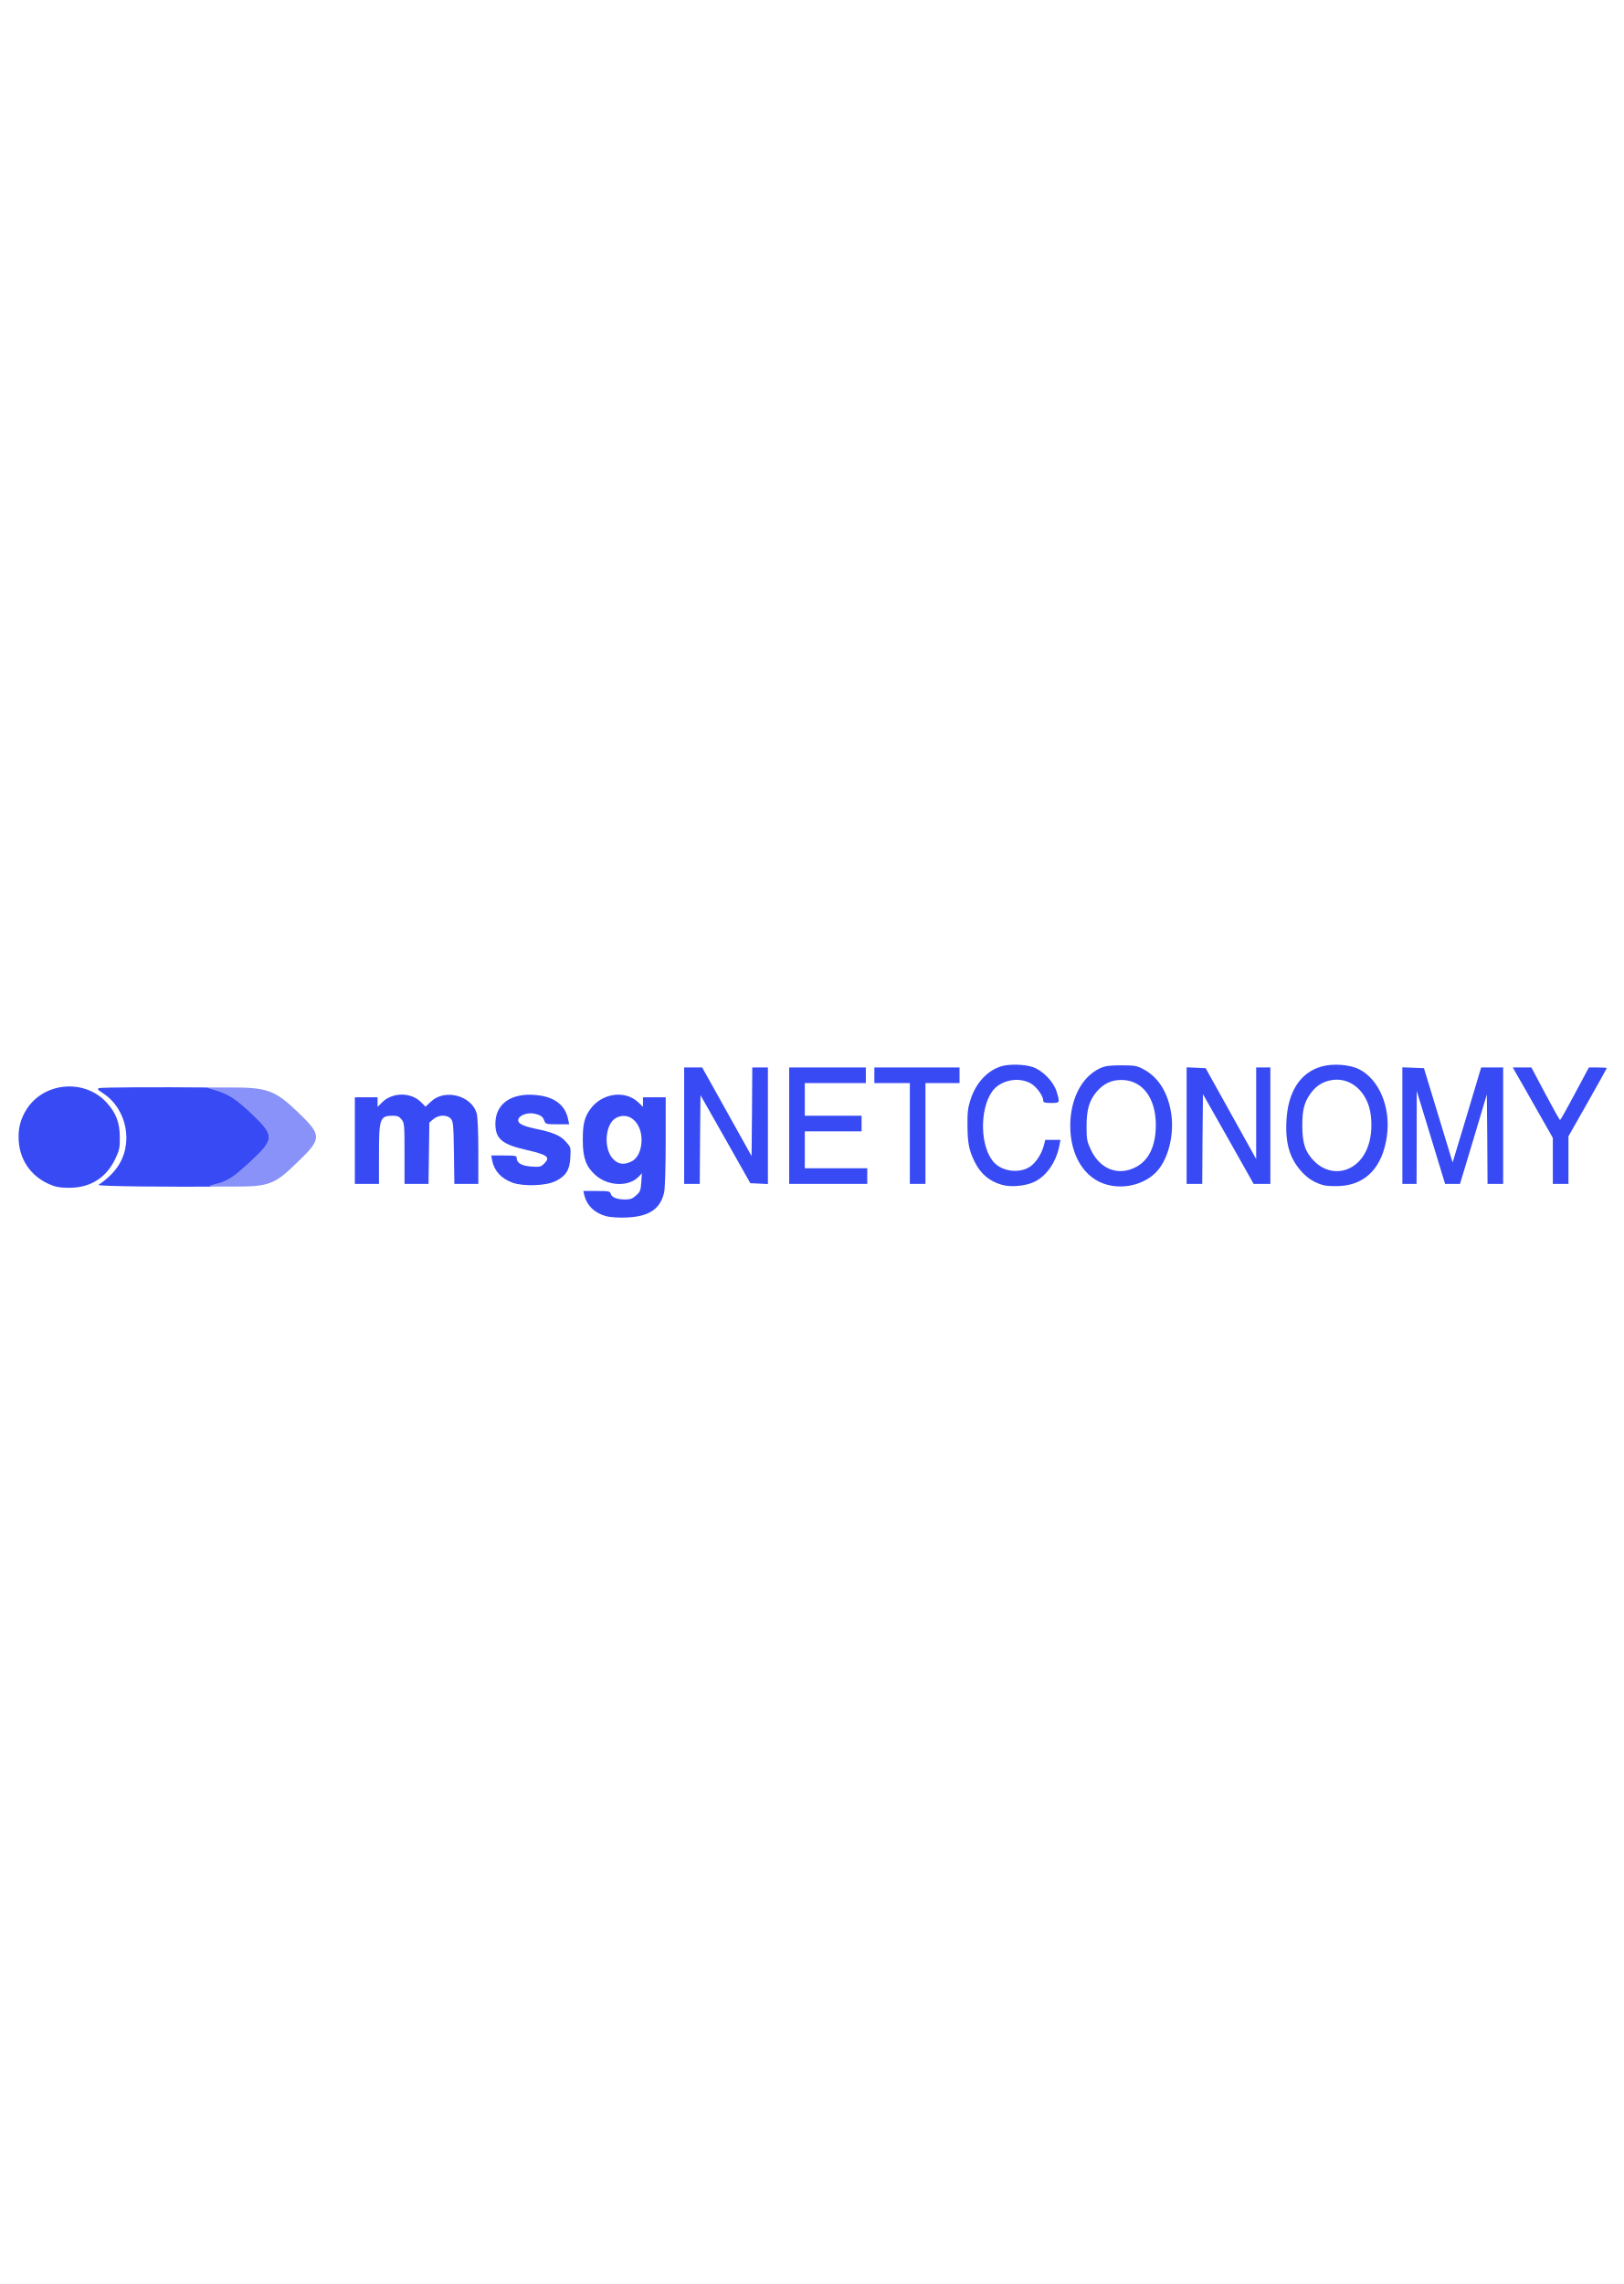
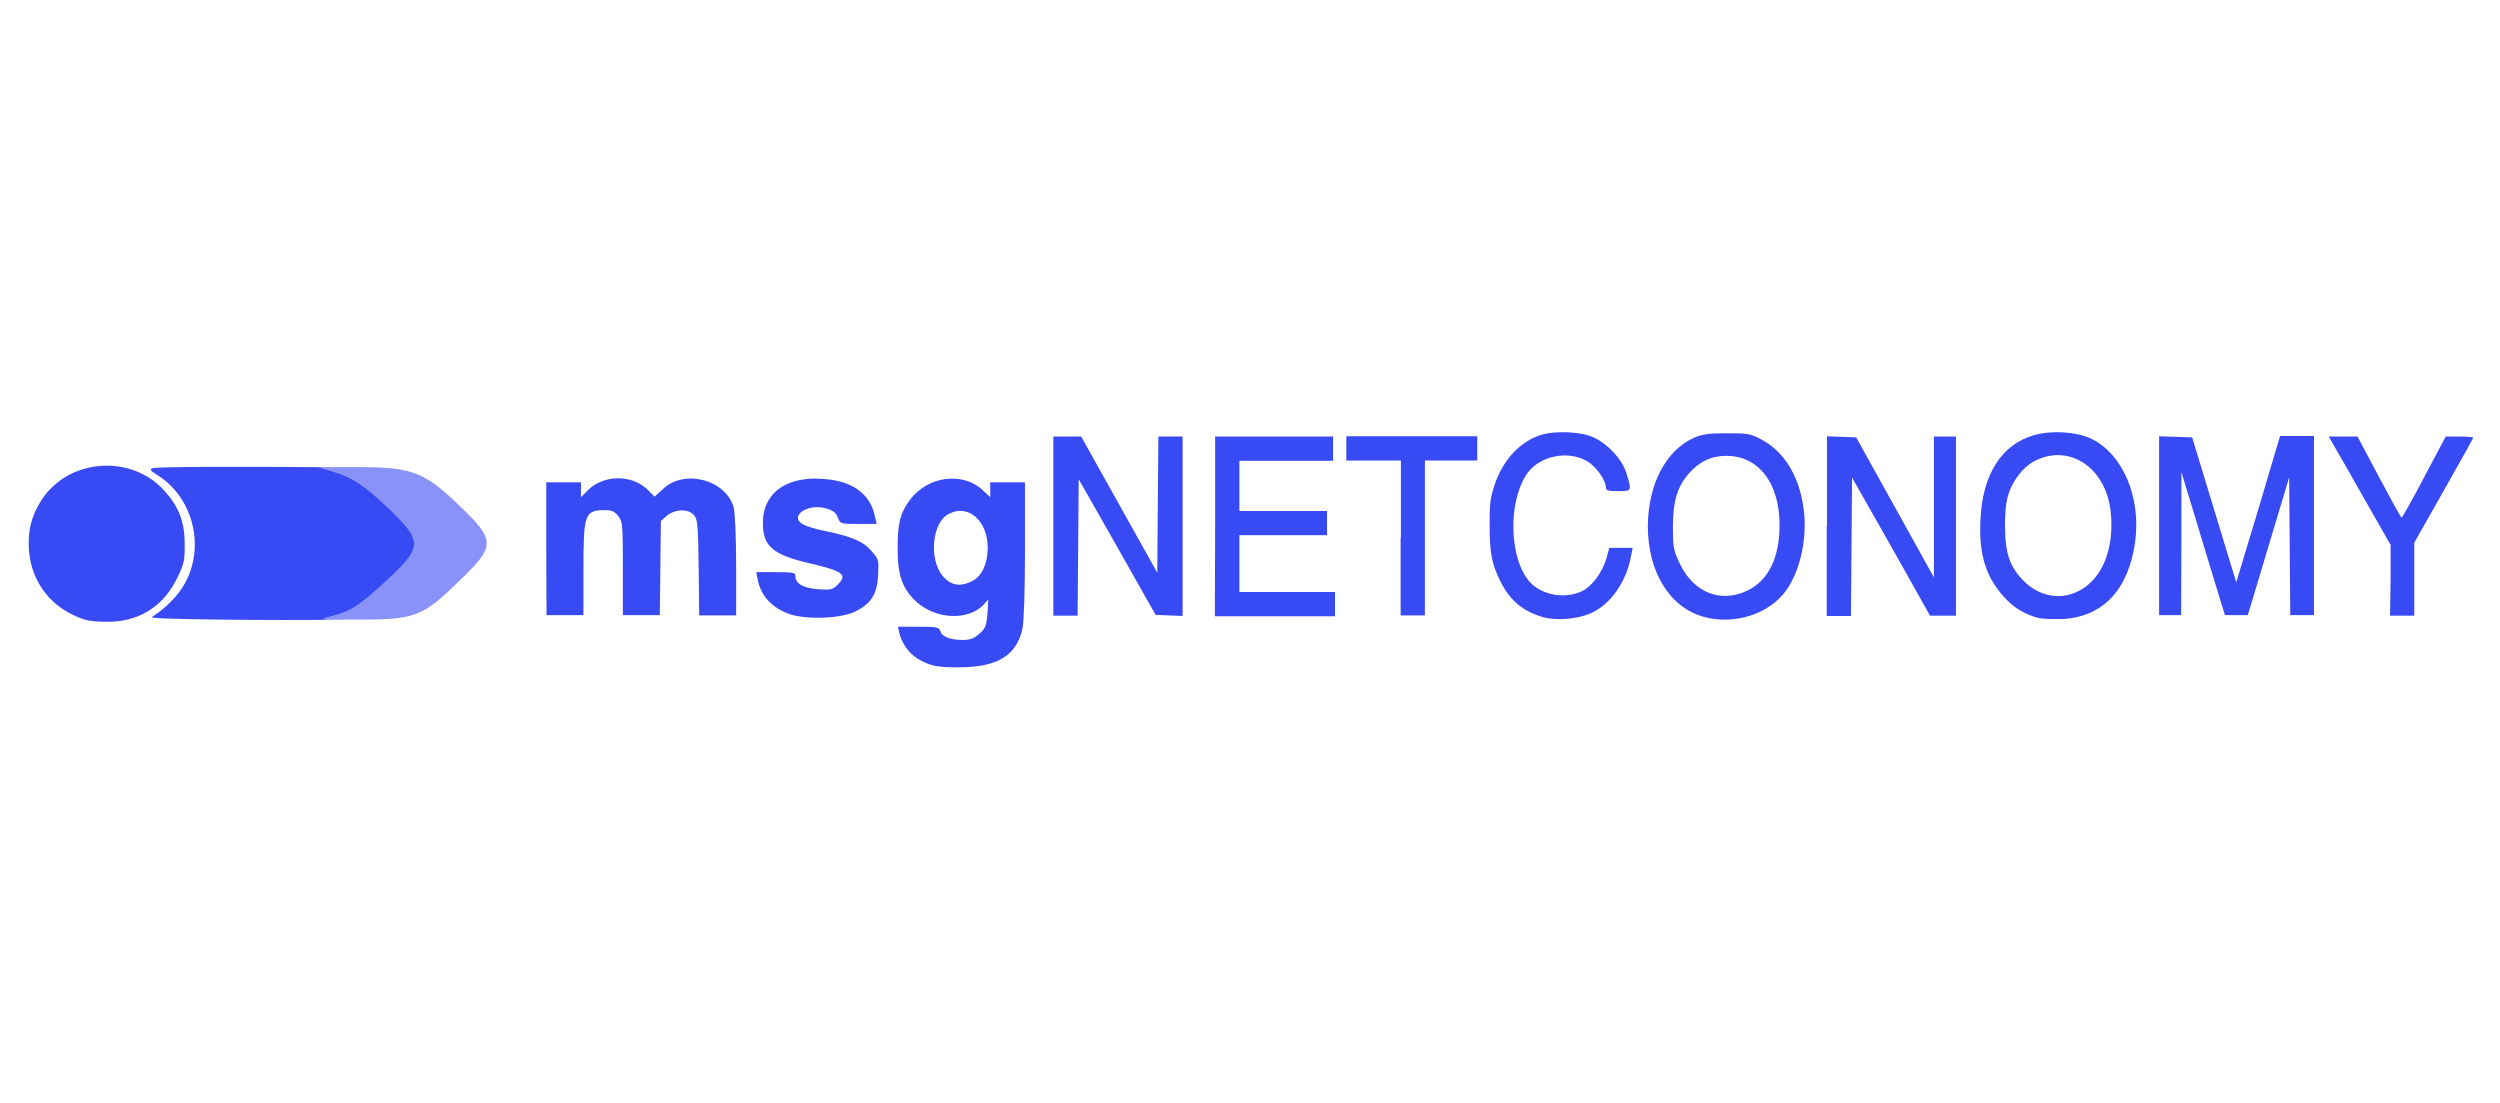
- <svg xmlns="http://www.w3.org/2000/svg" enable-background="new 0 0 907.09 1275.59" height="1275.59" viewBox="0 0 907.09 1275.59" width="907.09">
+ <svg xmlns="http://www.w3.org/2000/svg" enable-background="new 0 0 907.1 400" viewBox="0 0 907.1 400">
  <g fill="#384af4">
-     <path d="m338.414 679.185c-6.422-1.823-10.625-5.946-12.052-11.814l-.476-2.22h7.453c6.739 0 7.453.158 7.85 1.586.476 1.982 3.568 3.172 8.088 3.172 2.775 0 4.123-.477 6.105-2.3 2.22-1.982 2.537-2.775 2.854-7.295l.317-5.074-1.745 1.902c-5.55 5.788-17.047 5.393-24.104-.793-5.312-4.678-7.136-9.673-7.136-19.347-.079-9.277.951-13.321 4.52-17.999 6.502-8.563 19.109-10.229 26.324-3.489l2.775 2.617v-2.617-2.695h6.344 6.343v24.818c0 13.955-.396 26.324-.872 28.307-2.141 9.356-8.484 13.559-21.25 14.034-4.757.159-9.038-.159-11.338-.793zm14.193-30.448c3.568-1.665 5.709-6.185 5.788-11.974 0-9.99-7.057-16.175-14.193-12.448-5.867 3.013-7.215 15.938-2.378 22.201 2.934 3.648 6.343 4.362 10.783 2.221z" />
-     <path d="m30.369 662.454c-11.577-3.806-19.03-13.162-19.902-25.056-.476-6.978.873-12.369 4.52-18.078 9.753-15.065 32.271-16.89 44.482-3.647 5.312 5.788 7.454 11.339 7.454 19.347.079 5.947-.238 7.374-2.458 12.053-4.837 10.229-13.242 15.857-24.343 16.254-3.965.158-7.692-.159-9.753-.873z" />
-     <path d="m164.45 619.32c.238.237.476.396.713.634-.238-.237-.475-.396-.713-.634z" />
-     <path d="m119.888 661.503c7.057-1.665 10.308-3.727 19.664-12.369 13.876-12.846 13.955-14.748 1.665-26.562-8.96-8.643-13.559-11.656-21.091-13.797l-4.678-1.428c-25.69-.237-58.913-.158-60.261.396-.951.396-.476 1.031 2.062 2.617 13.956 8.881 17.682 29.021 7.771 42.183-2.537 3.409-6.105 6.66-9.991 9.198-1.348.872 42.5 1.188 70.093.951-9.436-.079-9.199-.238-5.234-1.189z" />
-     <path d="m559.795 661.741c-7.057-1.982-11.973-6.105-15.303-12.846-3.172-6.343-3.965-10.466-4.044-20.219-.079-7.454.237-10.07 1.744-14.669 3.093-9.516 9.674-16.413 17.603-18.634 4.281-1.189 12.766-.951 17.127.556 5.551 1.902 11.655 8.166 13.32 13.717 1.903 6.344 1.903 6.344-3.092 6.344-3.489 0-4.361-.238-4.361-1.27 0-2.616-3.647-7.69-6.898-9.594-6.898-3.965-17.127-1.903-21.646 4.44-7.215 10.229-6.739 31.24 1.031 39.646 4.281 4.599 12.448 6.105 18.554 3.251 3.807-1.665 7.691-6.978 9.198-12.449l.872-3.409h4.281 4.203l-.556 3.013c-1.744 9.437-7.453 17.603-14.589 20.695-4.995 2.141-12.686 2.776-17.444 1.428z" />
-     <path d="m618.471 661.661c-12.607-3.33-20.616-16.254-20.616-32.984.079-14.986 6.423-27.276 16.572-32.034 3.013-1.348 5.153-1.665 11.973-1.665 7.532 0 8.722.238 12.29 2.141 8.484 4.44 13.955 13.321 15.62 25.136 1.507 10.546-1.109 22.677-6.502 30.051-6.026 8.325-18.475 12.29-29.337 9.355zm15.699-9.673c7.533-3.727 11.497-11.894 11.497-23.708 0-15.225-7.611-25.136-19.268-25.136-5.63 0-9.911 2.062-13.797 6.581-4.123 4.916-5.63 9.912-5.63 19.348 0 7.215.238 8.404 2.459 13.162 5.075 10.704 15.065 14.59 24.739 9.753z" />
-     <path d="m739.548 661.979c-4.837-1.269-8.722-3.568-12.211-7.374-6.739-7.295-9.356-15.699-8.722-28.307.713-16.334 7.611-27.197 19.426-30.606 6.423-1.903 16.017-1.189 21.25 1.507 11.181 5.709 17.682 21.25 15.462 37.267-2.379 17.285-11.655 27.117-26.245 27.91-3.251.157-7.295-.001-8.96-.397zm14.114-9.436c9.039-4.202 13.717-15.62 12.131-29.417s-12.052-22.519-23.47-19.585c-4.679 1.269-7.691 3.489-10.704 7.85-3.172 4.758-4.124 8.802-4.124 17.286 0 9.911 1.665 14.827 6.74 19.901 5.471 5.472 12.925 6.978 19.427 3.965z" />
-     <path d="m286.399 660.552c-6.423-2.3-10.387-6.661-11.497-12.607l-.476-2.617h7.057c6.422 0 7.136.159 7.136 1.428 0 2.775 2.934 4.44 8.326 4.758 4.599.316 5.233.158 7.057-1.666 3.647-3.646 1.903-4.916-10.229-7.69-13.4-3.093-17.048-6.186-17.048-14.59 0-11.26 9.119-17.523 23.312-15.938 9.912 1.03 15.937 5.788 17.365 13.717l.555 2.538h-6.581c-6.502 0-6.581 0-7.453-2.3-.634-1.744-1.665-2.616-4.203-3.33-6.819-2.062-13.876 3.013-8.167 5.867 1.189.635 4.361 1.586 6.978 2.142 10.229 2.062 14.352 3.806 17.444 7.215 2.935 3.251 2.935 3.33 2.617 9.039-.317 6.898-2.458 10.309-8.326 13.163-5.312 2.615-17.761 3.011-23.867.871z" />
-     <path d="m198.228 637.002v-24.184h6.343 6.343v2.695 2.696l2.617-2.616c5.63-5.63 16.017-5.709 21.646-.08l2.538 2.538 3.171-2.935c7.691-7.215 22.677-3.25 25.453 6.819.476 1.903.872 10.467.872 21.25v17.999h-6.661-6.74l-.238-17.364c-.238-15.779-.396-17.523-1.744-19.03-2.141-2.379-6.819-2.22-9.753.238l-2.22 1.902-.238 17.127-.238 17.127h-6.74-6.661v-16.968c0-15.938-.079-17.048-1.665-19.03-1.269-1.586-2.299-2.062-4.678-2.062-7.453 0-7.929 1.348-7.929 21.805v16.255h-6.74-6.74v-24.182z" />
-     <path d="m382.183 628.677v-32.51h5.075 4.995l13.797 24.739 13.796 24.738.238-24.738.158-24.739h4.361 4.361v32.51 32.588l-4.916-.237-4.916-.238-13.876-24.58-13.955-24.58-.238 24.818-.158 24.738h-4.361-4.361z" />
-     <path d="m440.858 628.677v-32.51h21.408 21.409v4.361 4.36h-17.048-17.047v9.119 9.118h15.858 15.858v4.361 4.36h-15.858-15.858v10.309 10.308h17.444 17.444v4.361 4.36h-21.806-21.805v-32.507z" />
-     <path d="m508.256 633.037v-28.148h-9.911-9.912v-4.36-4.361h23.788 23.787v4.361 4.36h-9.516-9.515v28.148 28.148h-4.36-4.361z" />
-     <path d="m662.873 628.677v-32.589l5.312.237 5.312.238 14.114 25.373 14.113 25.373v-25.61-25.532h3.965 3.965v32.51 32.509h-4.679-4.678l-14.114-25.056-14.192-25.056-.238 25.056-.158 25.056h-4.361-4.361z" />
-     <path d="m783.396 628.677v-32.589l6.026.237 6.026.238 8.008 26.325 8.009 26.324 8.008-26.483 7.93-26.562h6.185 6.105v32.51 32.509h-4.361-4.36l-.159-24.977-.237-24.977-7.454 24.977-7.532 24.977h-4.202-4.123l-1.982-6.502c-1.11-3.647-4.679-15.303-7.93-26.007l-5.946-19.427v26.008l-.079 25.928h-3.965-3.965v-32.509z" />
-     <path d="m867.444 648.341v-12.846l-9.277-16.334c-5.074-8.96-10.069-17.761-11.18-19.585l-1.903-3.409h5.154 5.233l7.771 14.669c4.281 8.009 7.929 14.669 8.246 14.669.238 0 3.965-6.581 8.246-14.669l7.85-14.669h4.996c2.775 0 4.995.158 4.995.396 0 .158-4.837 8.802-10.704 19.188l-10.705 18.871v13.321 13.241h-4.36-4.361v-12.843z" />
-     <path d="m119.888 661.503c7.057-1.665 10.308-3.727 19.664-12.369 13.876-12.846 13.955-14.748 1.665-26.562-8.96-8.643-13.559-11.656-21.091-13.797l-4.757-1.428h12.766c21.091-.079 25.373 1.428 38.298 13.797 13.479 12.925 13.479 14.748-.159 27.831-13.083 12.767-15.858 13.797-37.029 13.718-13.559-.08-13.797-.08-9.357-1.19z" opacity=".6" />
+     <path d="m338.4 241.4c-6.4-1.8-10.6-5.9-12.1-11.8l-.5-2.2h7.5c6.7 0 7.5.2 7.9 1.6.5 2 3.6 3.2 8.1 3.2 2.8 0 4.1-.5 6.1-2.3 2.2-2 2.5-2.8 2.9-7.3l.3-5.1-1.7 1.9c-5.5 5.8-17 5.4-24.1-.8-5.3-4.7-7.1-9.7-7.1-19.3-.1-9.3 1-13.3 4.5-18 6.5-8.6 19.1-10.2 26.3-3.5l2.8 2.6v-2.6-2.8h6.3 6.3v24.8c0 14-.4 26.3-.9 28.3-2.1 9.4-8.5 13.6-21.2 14-4.8.2-9.1-.1-11.4-.7zm14.2-30.5c3.6-1.7 5.7-6.2 5.8-12 0-10-7.1-16.2-14.2-12.4-5.9 3-7.2 15.9-2.4 22.2 3 3.7 6.4 4.4 10.8 2.2z" />
+     <path d="m30.4 224.7c-11.6-3.8-19-13.2-19.9-25.1-.5-7 .9-12.4 4.5-18.1 9.8-15.1 32.3-16.9 44.5-3.6 5.3 5.8 7.5 11.3 7.5 19.3.1 5.9-.2 7.4-2.5 12.1-4.8 10.2-13.2 15.9-24.3 16.3-4 .1-7.8-.2-9.8-.9z" />
+     <path d="m164.4 181.5c.2.2.5.4.7.6-.2-.2-.4-.3-.7-.6z" />
+     <path d="m119.9 223.7c7.1-1.7 10.3-3.7 19.7-12.4 13.9-12.8 14-14.7 1.7-26.6-9-8.6-13.6-11.7-21.1-13.8l-4.7-1.4c-25.7-.2-58.9-.2-60.3.4-1 .4-.5 1 2.1 2.6 14 8.9 17.7 29 7.8 42.2-2.5 3.4-6.1 6.7-10 9.2-1.3.9 42.5 1.2 70.1 1-9.5-.1-9.3-.2-5.3-1.2z" />
+     <path d="m559.8 223.9c-7.1-2-12-6.1-15.3-12.8-3.2-6.3-4-10.5-4-20.2-.1-7.5.2-10.1 1.7-14.7 3.1-9.5 9.7-16.4 17.6-18.6 4.3-1.2 12.8-1 17.1.6 5.6 1.9 11.7 8.2 13.3 13.7 1.9 6.3 1.9 6.3-3.1 6.3-3.5 0-4.4-.2-4.4-1.3 0-2.6-3.6-7.7-6.9-9.6-6.9-4-17.1-1.9-21.6 4.4-7.2 10.2-6.7 31.2 1 39.6 4.3 4.6 12.4 6.1 18.6 3.3 3.8-1.7 7.7-7 9.2-12.4l.9-3.4h4.3 4.2l-.6 3c-1.7 9.4-7.5 17.6-14.6 20.7-5 2.2-12.6 2.8-17.4 1.4z" />
+     <path d="m618.5 223.9c-12.6-3.3-20.6-16.3-20.6-33 .1-15 6.4-27.3 16.6-32 3-1.3 5.2-1.7 12-1.7 7.5 0 8.7.2 12.3 2.1 8.5 4.4 14 13.3 15.6 25.1 1.5 10.5-1.1 22.7-6.5 30.1-6.1 8.3-18.6 12.3-29.4 9.4zm15.7-9.7c7.5-3.7 11.5-11.9 11.5-23.7 0-15.2-7.6-25.1-19.3-25.1-5.6 0-9.9 2.1-13.8 6.6-4.1 4.9-5.6 9.9-5.6 19.3 0 7.2.2 8.4 2.5 13.2 5 10.6 15 14.5 24.7 9.7z" />
+     <path d="m739.5 224.2c-4.8-1.3-8.7-3.6-12.2-7.4-6.7-7.3-9.4-15.7-8.7-28.3.7-16.3 7.6-27.2 19.4-30.6 6.4-1.9 16-1.2 21.2 1.5 11.2 5.7 17.7 21.2 15.5 37.3-2.4 17.3-11.7 27.1-26.2 27.9-3.2.1-7.3 0-9-.4zm14.2-9.5c9-4.2 13.7-15.6 12.1-29.4s-12.1-22.5-23.5-19.6c-4.7 1.3-7.7 3.5-10.7 7.8-3.2 4.8-4.1 8.8-4.1 17.3 0 9.9 1.7 14.8 6.7 19.9 5.5 5.6 13 7.1 19.5 4z" />
+     <path d="m286.4 222.8c-6.4-2.3-10.4-6.7-11.5-12.6l-.5-2.6h7.1c6.4 0 7.1.2 7.1 1.4 0 2.8 2.9 4.4 8.3 4.8 4.6.3 5.2.2 7.1-1.7 3.6-3.6 1.9-4.9-10.2-7.7-13.4-3.1-17-6.2-17-14.6 0-11.3 9.1-17.5 23.3-15.9 9.9 1 15.9 5.8 17.4 13.7l.6 2.5h-6.6c-6.5 0-6.6 0-7.5-2.3-.6-1.7-1.7-2.6-4.2-3.3-6.8-2.1-13.9 3-8.2 5.9 1.2.6 4.4 1.6 7 2.1 10.2 2.1 14.4 3.8 17.4 7.2 2.9 3.3 2.9 3.3 2.6 9-.3 6.9-2.5 10.3-8.3 13.2-5.3 2.6-17.8 3-23.9.9z" />
+     <path d="m198.2 199.2v-24.2h6.3 6.3v2.7 2.7l2.6-2.6c5.6-5.6 16-5.7 21.6-.1l2.5 2.5 3.2-2.9c7.7-7.2 22.7-3.2 25.5 6.8.5 1.9.9 10.5.9 21.2v18h-6.7-6.7l-.2-17.4c-.2-15.8-.4-17.5-1.7-19-2.1-2.4-6.8-2.2-9.8.2l-2.2 1.9-.2 17.1-.2 17.1h-6.7-6.7v-17c0-15.9-.1-17-1.7-19-1.3-1.6-2.3-2.1-4.7-2.1-7.5 0-7.9 1.3-7.9 21.8v16.3h-6.7-6.7z" />
+     <path d="m382.2 190.9v-32.5h5.1 5l13.8 24.7 13.8 24.7.2-24.7.2-24.7h4.4 4.4v32.5 32.6l-4.9-.2-4.9-.2-13.9-24.6-14-24.6-.2 24.8-.2 24.7h-4.4-4.4z" />
+     <path d="m440.9 190.9v-32.5h21.4 21.4v4.4 4.4h-17-17v9.1 9.1h15.9 15.9v4.4 4.4h-15.9-15.9v10.3 10.3h17.3 17.4v4.4 4.4h-21.8-21.8z" />
+     <path d="m508.3 195.2v-28.1h-9.9-9.9v-4.4-4.4h23.8 23.7v4.4 4.4h-9.5-9.5v28.1 28.1h-4.4-4.4v-28.1z" />
+     <path d="m662.9 190.9v-32.6l5.3.2 5.3.2 14.1 25.4 14.1 25.4v-25.6-25.5h4 4v32.5 32.5h-4.7-4.7l-14.1-25.1-14.2-25-.2 25.1-.2 25.1h-4.4-4.4v-32.6z" />
+     <path d="m783.4 190.9v-32.6l6 .2 6 .2 8 26.3 8 26.3 8-26.5 7.9-26.6h6.2 6.1v32.5 32.5h-4.4-4.2l-.2-25-.2-25-7.5 25-7.5 25h-4.2-4.1l-2-6.5c-1.1-3.6-4.7-15.3-7.9-26l-5.9-19.4v26l-.1 25.9h-4-4z" />
+     <path d="m867.4 210.5v-12.8l-9.3-16.3c-5.1-9-10.1-17.8-11.2-19.6l-1.9-3.4h5.2 5.2l7.8 14.7c4.3 8 7.9 14.7 8.2 14.7.2 0 4-6.6 8.2-14.7l7.8-14.7h5c2.8 0 5 .2 5 .4s-4.8 8.8-10.7 19.2l-10.7 18.9v13.3 13.2h-4.4-4.4z" />
+     <path d="m119.9 223.7c7.1-1.7 10.3-3.7 19.7-12.4 13.9-12.8 14-14.7 1.7-26.6-9-8.6-13.6-11.7-21.1-13.8l-4.8-1.4h12.8c21.1-.1 25.4 1.4 38.3 13.8 13.5 12.9 13.5 14.7-.2 27.8-13.1 12.8-15.9 13.8-37 13.7-13.6 0-13.9 0-9.4-1.1z" opacity=".6" />
  </g>
</svg>
